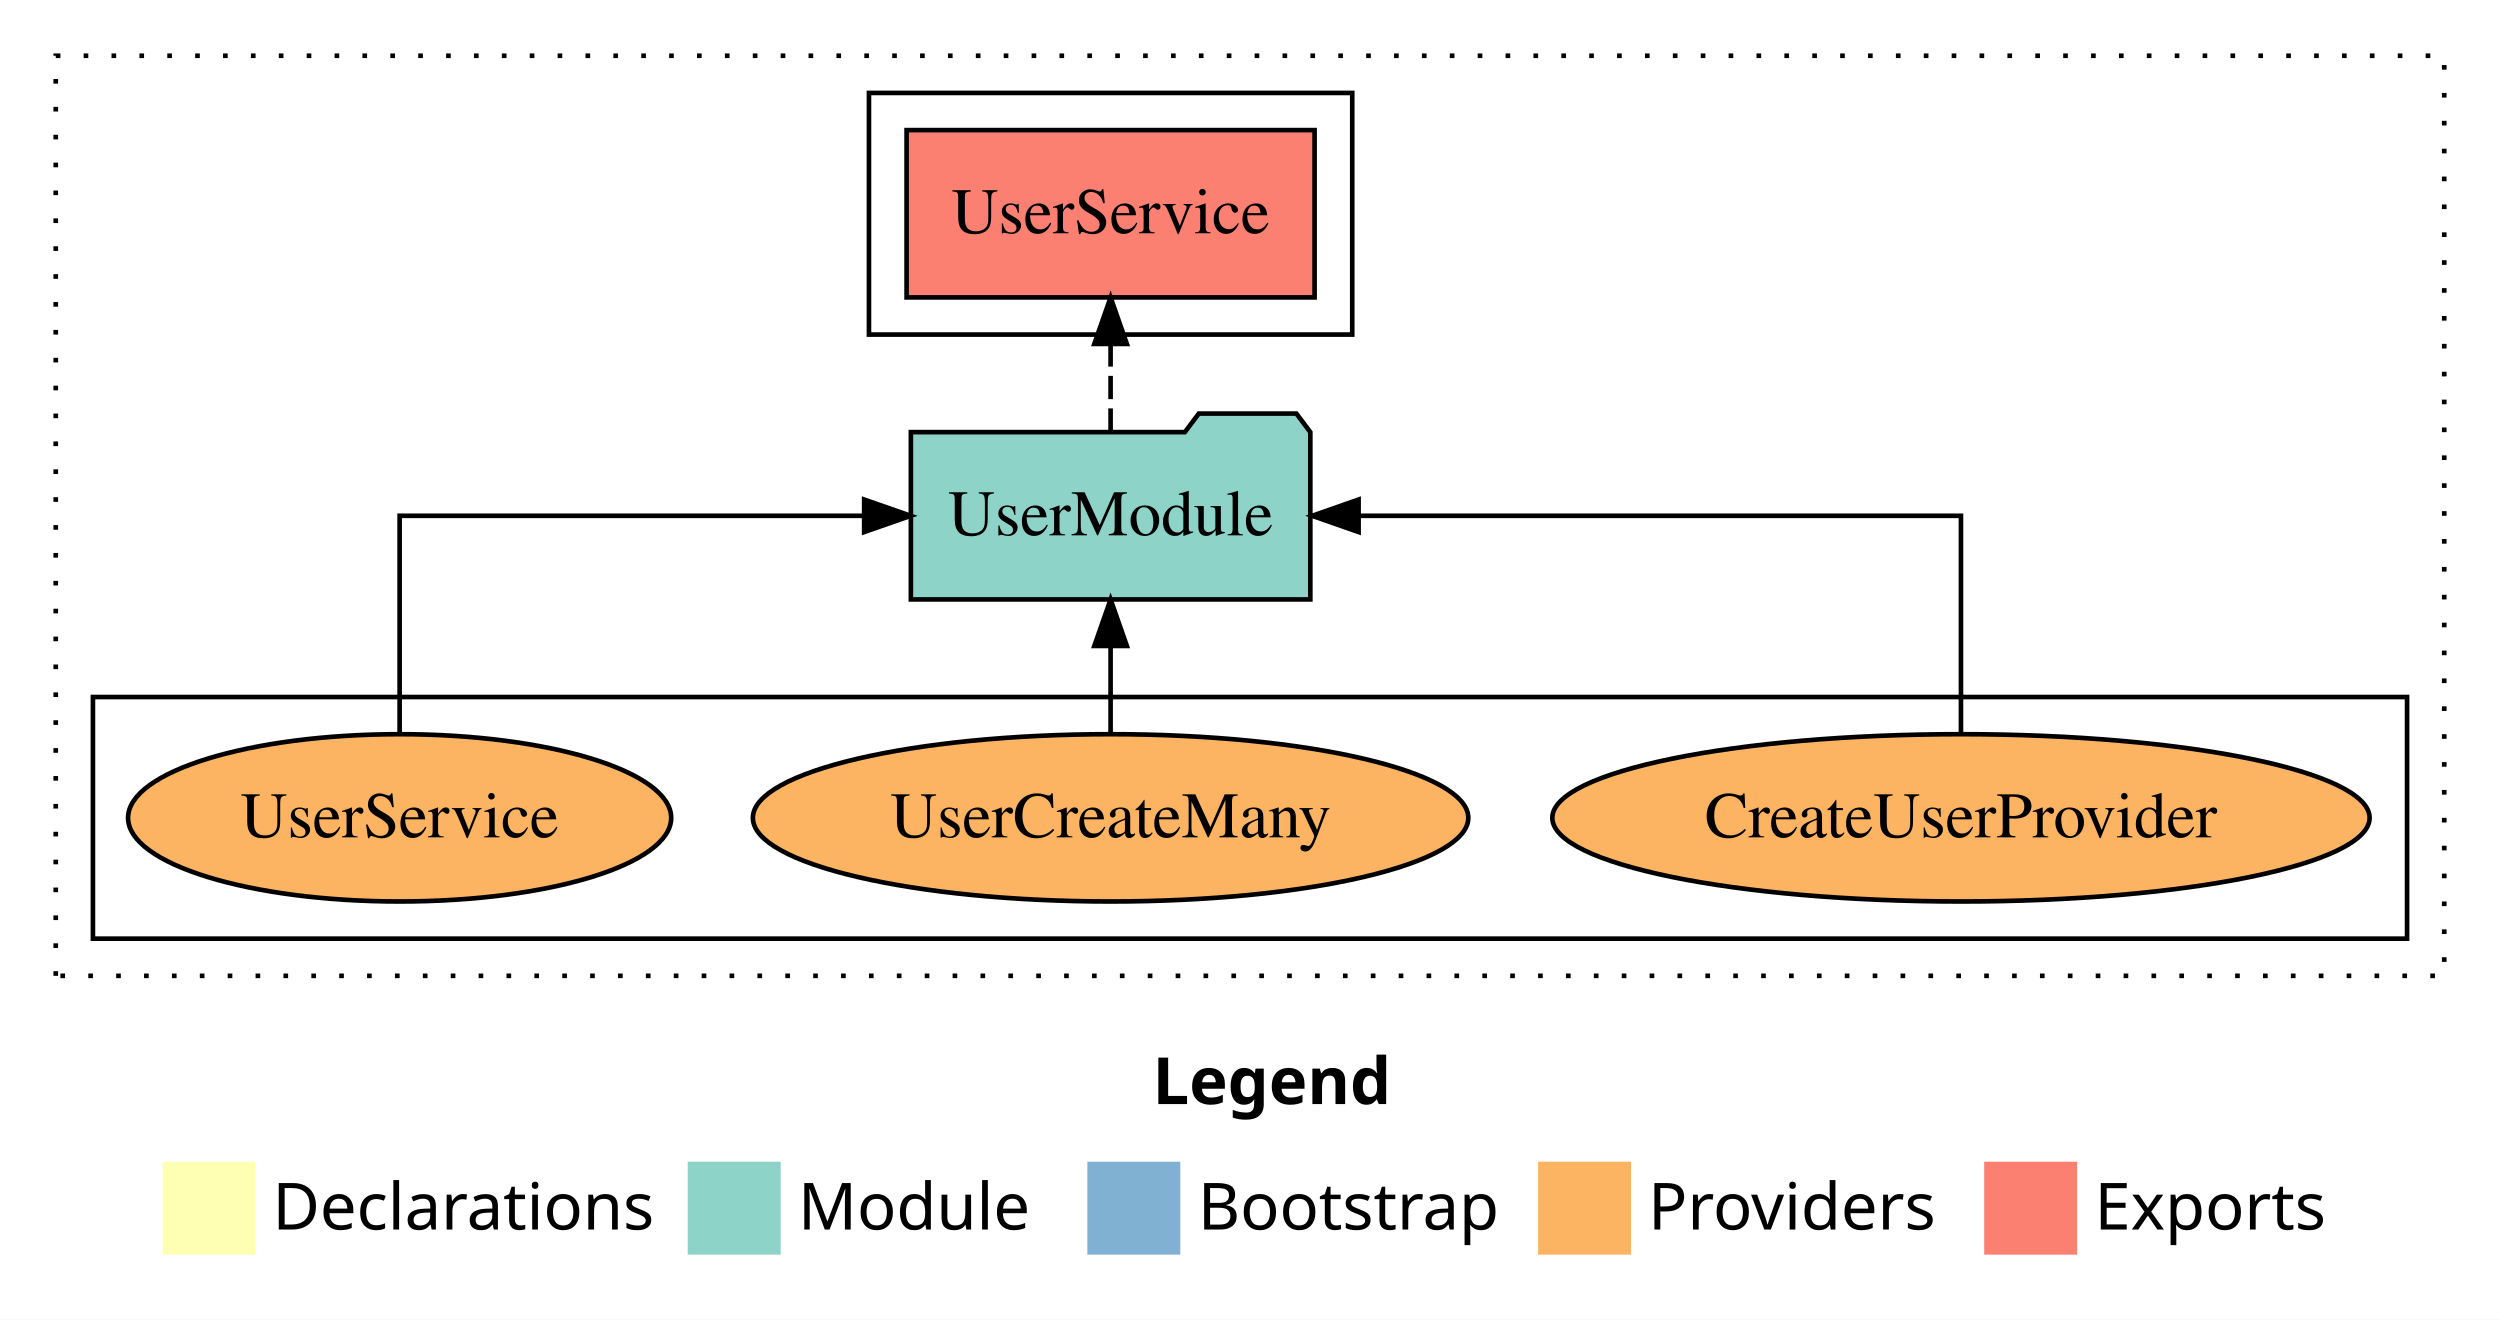
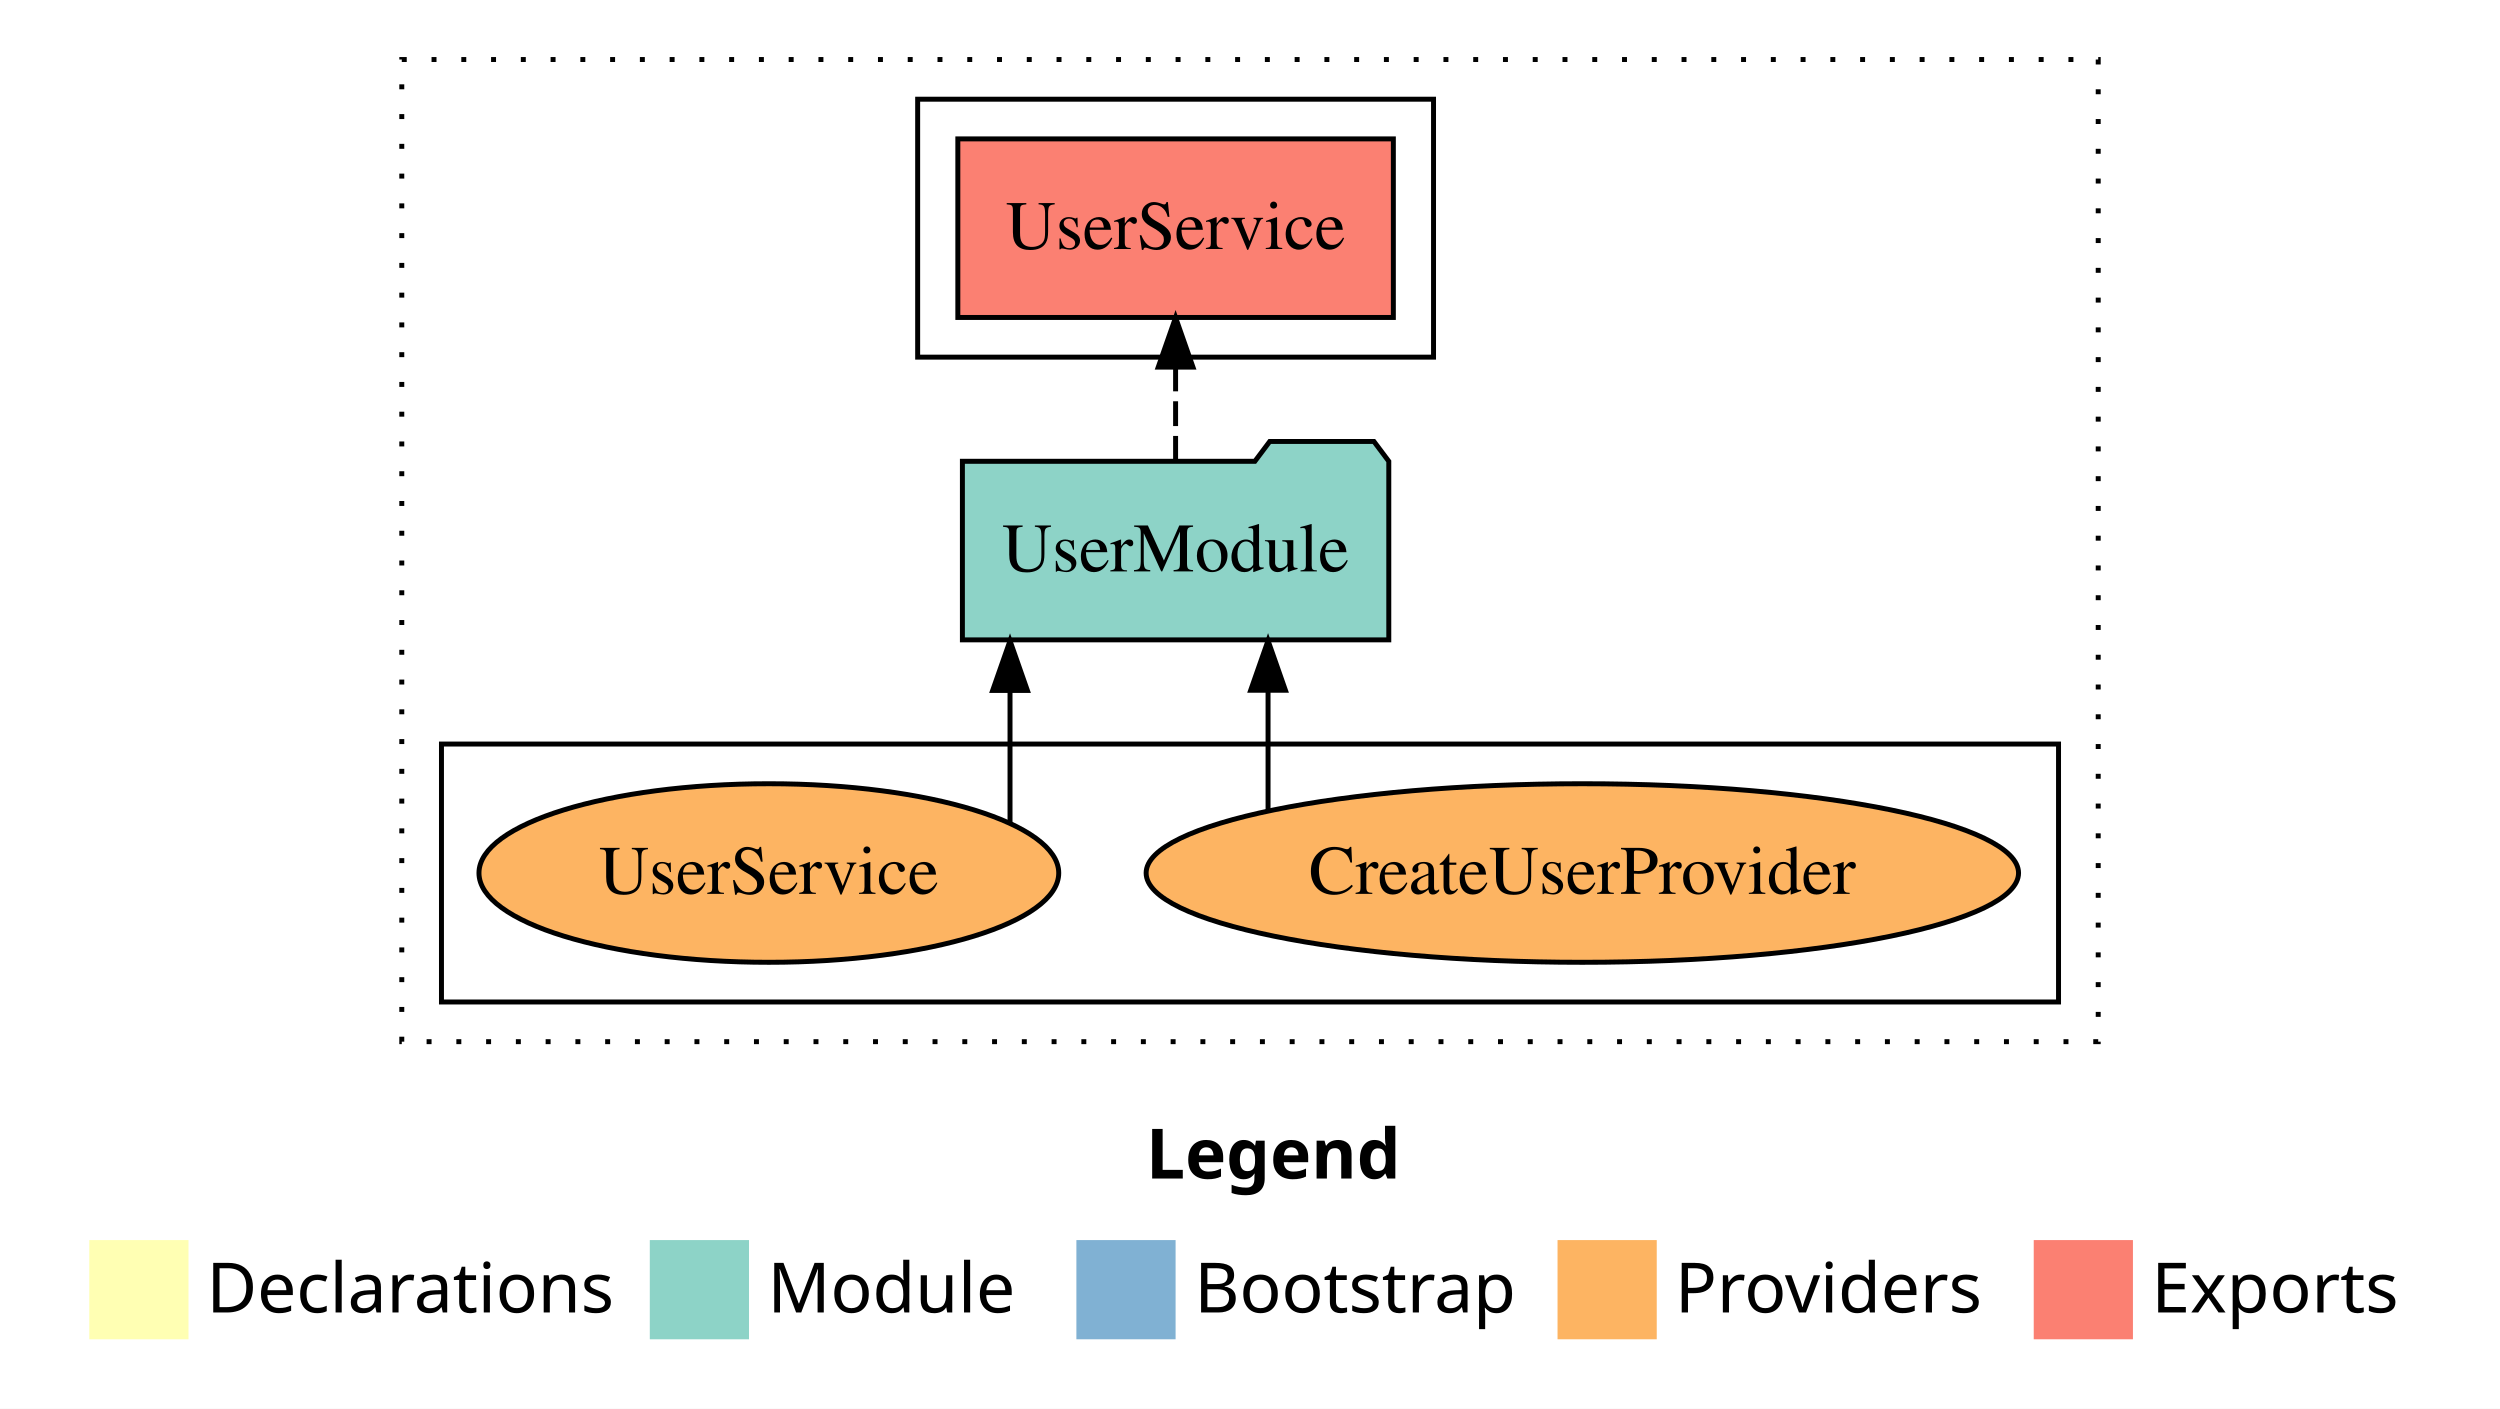
- <svg xmlns="http://www.w3.org/2000/svg" width="538pt" height="284pt" viewBox="0.00 0.00 538.00 284.00">
+ <svg xmlns="http://www.w3.org/2000/svg" width="504pt" height="284pt" viewBox="0.00 0.00 504.00 284.00">
  <g id="graph0" class="graph" transform="scale(1 1) rotate(0) translate(4 280)">
-     <polygon fill="white" stroke="transparent" points="-4,4 -4,-280 534,-280 534,4 -4,4" />
-     <text text-anchor="start" x="244.01" y="-42.4" font-family="Times-12" font-weight="bold" font-size="14.00">Legend</text>
-     <polygon fill="#ffffb3" stroke="transparent" points="31,-10 31,-30 51,-30 51,-10 31,-10" />
-     <text text-anchor="start" x="54.63" y="-15.4" font-family="Times-12" font-size="14.00">  Declarations</text>
-     <polygon fill="#8dd3c7" stroke="transparent" points="144,-10 144,-30 164,-30 164,-10 144,-10" />
-     <text text-anchor="start" x="167.73" y="-15.4" font-family="Times-12" font-size="14.00">  Module</text>
-     <polygon fill="#80b1d3" stroke="transparent" points="230,-10 230,-30 250,-30 250,-10 230,-10" />
-     <text text-anchor="start" x="253.78" y="-15.4" font-family="Times-12" font-size="14.00">  Bootstrap</text>
-     <polygon fill="#fdb462" stroke="transparent" points="327,-10 327,-30 347,-30 347,-10 327,-10" />
-     <text text-anchor="start" x="350.67" y="-15.4" font-family="Times-12" font-size="14.00">  Providers</text>
-     <polygon fill="#fb8072" stroke="transparent" points="423,-10 423,-30 443,-30 443,-10 423,-10" />
-     <text text-anchor="start" x="446.73" y="-15.4" font-family="Times-12" font-size="14.00">  Exports</text>
+     <polygon fill="white" stroke="transparent" points="-4,4 -4,-280 500,-280 500,4 -4,4" />
+     <text text-anchor="start" x="227.01" y="-42.4" font-family="Times-12" font-weight="bold" font-size="14.00">Legend</text>
+     <polygon fill="#ffffb3" stroke="transparent" points="14,-10 14,-30 34,-30 34,-10 14,-10" />
+     <text text-anchor="start" x="37.63" y="-15.4" font-family="Times-12" font-size="14.00">  Declarations</text>
+     <polygon fill="#8dd3c7" stroke="transparent" points="127,-10 127,-30 147,-30 147,-10 127,-10" />
+     <text text-anchor="start" x="150.73" y="-15.4" font-family="Times-12" font-size="14.00">  Module</text>
+     <polygon fill="#80b1d3" stroke="transparent" points="213,-10 213,-30 233,-30 233,-10 213,-10" />
+     <text text-anchor="start" x="236.78" y="-15.4" font-family="Times-12" font-size="14.00">  Bootstrap</text>
+     <polygon fill="#fdb462" stroke="transparent" points="310,-10 310,-30 330,-30 330,-10 310,-10" />
+     <text text-anchor="start" x="333.67" y="-15.4" font-family="Times-12" font-size="14.00">  Providers</text>
+     <polygon fill="#fb8072" stroke="transparent" points="406,-10 406,-30 426,-30 426,-10 406,-10" />
+     <text text-anchor="start" x="429.73" y="-15.4" font-family="Times-12" font-size="14.00">  Exports</text>
    <g id="clust1" class="cluster">
-       <polygon fill="none" stroke="black" stroke-dasharray="1,5" points="8,-70 8,-268 522,-268 522,-70 8,-70" />
+       <polygon fill="none" stroke="black" stroke-dasharray="1,5" points="77,-70 77,-268 419,-268 419,-70 77,-70" />
    </g>
    <g id="clust4" class="cluster">
-       <polygon fill="none" stroke="black" points="183,-208 183,-260 287,-260 287,-208 183,-208" />
+       <polygon fill="none" stroke="black" points="181,-208 181,-260 285,-260 285,-208 181,-208" />
    </g>
    <g id="clust6" class="cluster">
-       <polygon fill="none" stroke="black" points="16,-78 16,-130 514,-130 514,-78 16,-78" />
+       <polygon fill="none" stroke="black" points="85,-78 85,-130 411,-130 411,-78 85,-78" />
    </g>
    <g id="node1" class="node">
-       <polygon fill="#fb8072" stroke="black" points="278.9,-252 191.1,-252 191.1,-216 278.9,-216 278.9,-252" />
-       <text text-anchor="middle" x="235" y="-229.8" font-family="Times,serif" font-size="14.00">UserService </text>
+       <polygon fill="#fb8072" stroke="black" points="276.9,-252 189.1,-252 189.1,-216 276.9,-216 276.9,-252" />
+       <text text-anchor="middle" x="233" y="-229.8" font-family="Times,serif" font-size="14.00">UserService </text>
    </g>
    <g id="node2" class="node">
-       <polygon fill="#8dd3c7" stroke="black" points="277.98,-187 274.98,-191 253.98,-191 250.98,-187 192.02,-187 192.02,-151 277.98,-151 277.98,-187" />
-       <text text-anchor="middle" x="235" y="-164.8" font-family="Times,serif" font-size="14.00">UserModule</text>
+       <polygon fill="#8dd3c7" stroke="black" points="275.98,-187 272.98,-191 251.98,-191 248.98,-187 190.02,-187 190.02,-151 275.98,-151 275.98,-187" />
+       <text text-anchor="middle" x="233" y="-164.8" font-family="Times,serif" font-size="14.00">UserModule</text>
    </g>
    <g id="edge1" class="edge">
-       <path fill="none" stroke="black" stroke-dasharray="5,2" d="M235,-187.11C235,-187.11 235,-205.99 235,-205.99" />
-       <polygon fill="black" stroke="black" points="231.5,-205.99 235,-215.99 238.5,-205.99 231.5,-205.99" />
+       <path fill="none" stroke="black" stroke-dasharray="5,2" d="M233,-187.11C233,-187.11 233,-205.99 233,-205.99" />
+       <polygon fill="black" stroke="black" points="229.5,-205.99 233,-215.99 236.5,-205.99 229.5,-205.99" />
    </g>
    <g id="node3" class="node">
-       <ellipse fill="#fdb462" stroke="black" cx="418" cy="-104" rx="87.94" ry="18" />
-       <text text-anchor="middle" x="418" y="-99.8" font-family="Times,serif" font-size="14.00">CreateUserProvider</text>
+       <ellipse fill="#fdb462" stroke="black" cx="315" cy="-104" rx="87.94" ry="18" />
+       <text text-anchor="middle" x="315" y="-99.8" font-family="Times,serif" font-size="14.00">CreateUserProvider</text>
    </g>
    <g id="edge2" class="edge">
-       <path fill="none" stroke="black" d="M418,-122.11C418,-141.34 418,-169 418,-169 418,-169 288.37,-169 288.37,-169" />
-       <polygon fill="black" stroke="black" points="288.37,-165.5 278.37,-169 288.37,-172.5 288.37,-165.5" />
+       <path fill="none" stroke="black" d="M251.64,-116.53C251.64,-116.53 251.64,-140.85 251.64,-140.85" />
+       <polygon fill="black" stroke="black" points="248.14,-140.85 251.64,-150.85 255.14,-140.85 248.14,-140.85" />
    </g>
    <g id="node4" class="node">
-       <ellipse fill="#fdb462" stroke="black" cx="235" cy="-104" rx="76.98" ry="18" />
-       <text text-anchor="middle" x="235" y="-99.8" font-family="Times,serif" font-size="14.00">UserCreateMany</text>
+       <ellipse fill="#fdb462" stroke="black" cx="151" cy="-104" rx="58.44" ry="18" />
+       <text text-anchor="middle" x="151" y="-99.8" font-family="Times,serif" font-size="14.00">UserService</text>
    </g>
    <g id="edge3" class="edge">
-       <path fill="none" stroke="black" d="M235,-122.11C235,-122.11 235,-140.99 235,-140.99" />
-       <polygon fill="black" stroke="black" points="231.5,-140.99 235,-150.99 238.5,-140.99 231.5,-140.99" />
-     </g>
-     <g id="node5" class="node">
-       <ellipse fill="#fdb462" stroke="black" cx="82" cy="-104" rx="58.44" ry="18" />
-       <text text-anchor="middle" x="82" y="-99.8" font-family="Times,serif" font-size="14.00">UserService</text>
-     </g>
-     <g id="edge4" class="edge">
-       <path fill="none" stroke="black" d="M82,-122.11C82,-141.34 82,-169 82,-169 82,-169 181.97,-169 181.97,-169" />
-       <polygon fill="black" stroke="black" points="181.97,-172.5 191.97,-169 181.97,-165.5 181.97,-172.5" />
+       <path fill="none" stroke="black" d="M199.62,-114.16C199.62,-114.16 199.62,-140.81 199.62,-140.81" />
+       <polygon fill="black" stroke="black" points="196.12,-140.81 199.62,-150.81 203.12,-140.81 196.12,-140.81" />
    </g>
  </g>
</svg>
